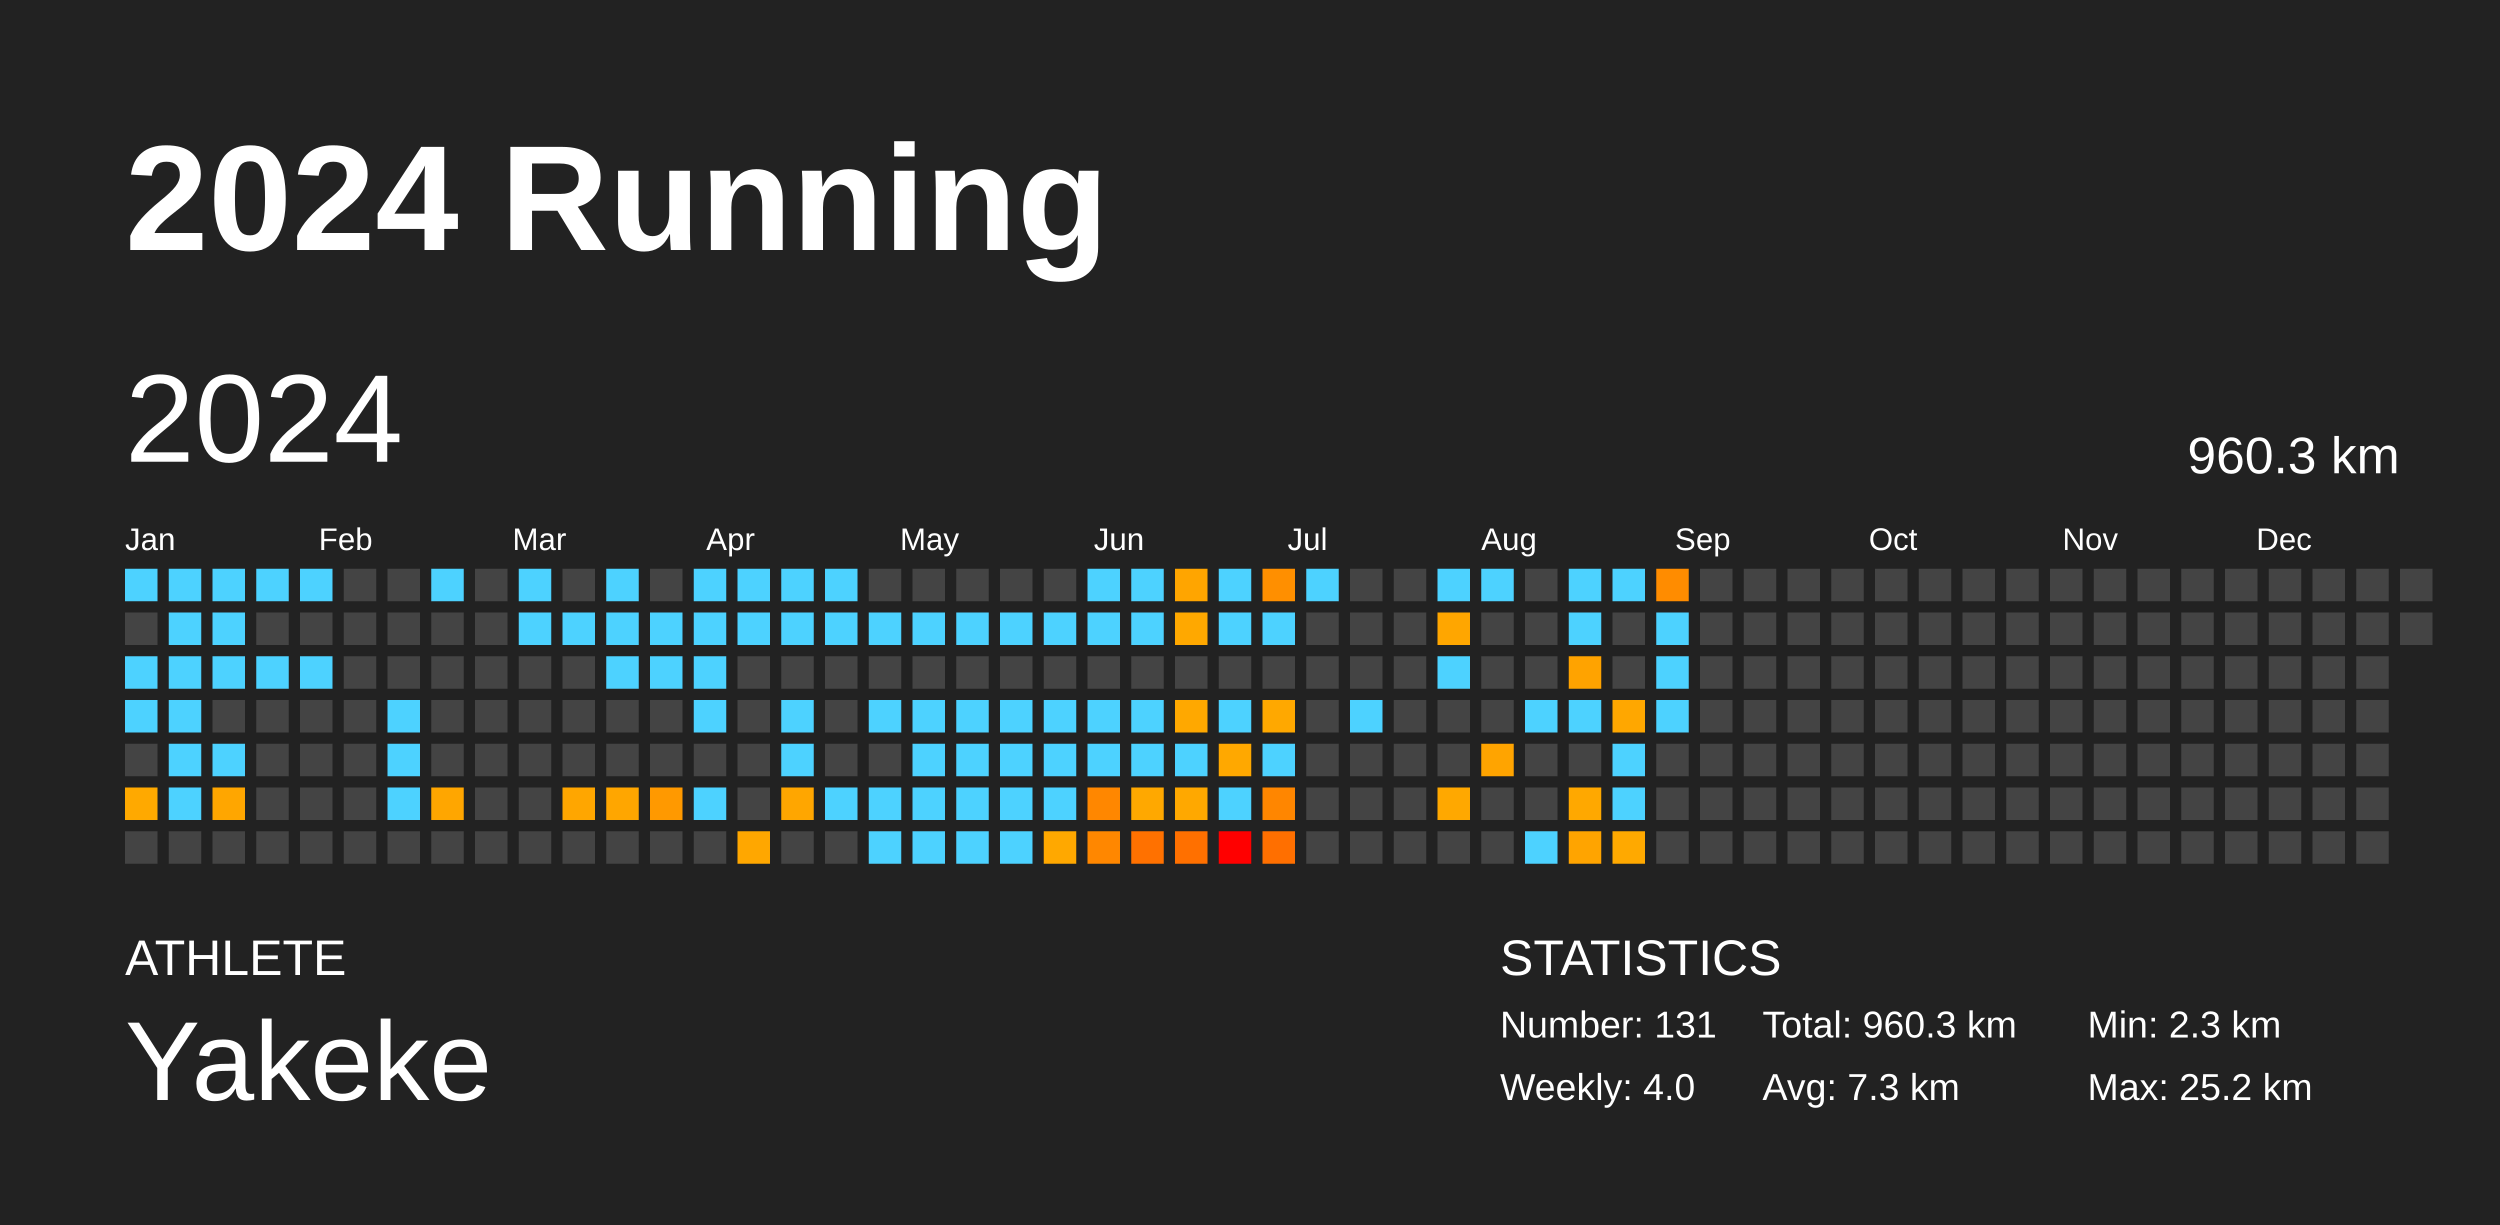
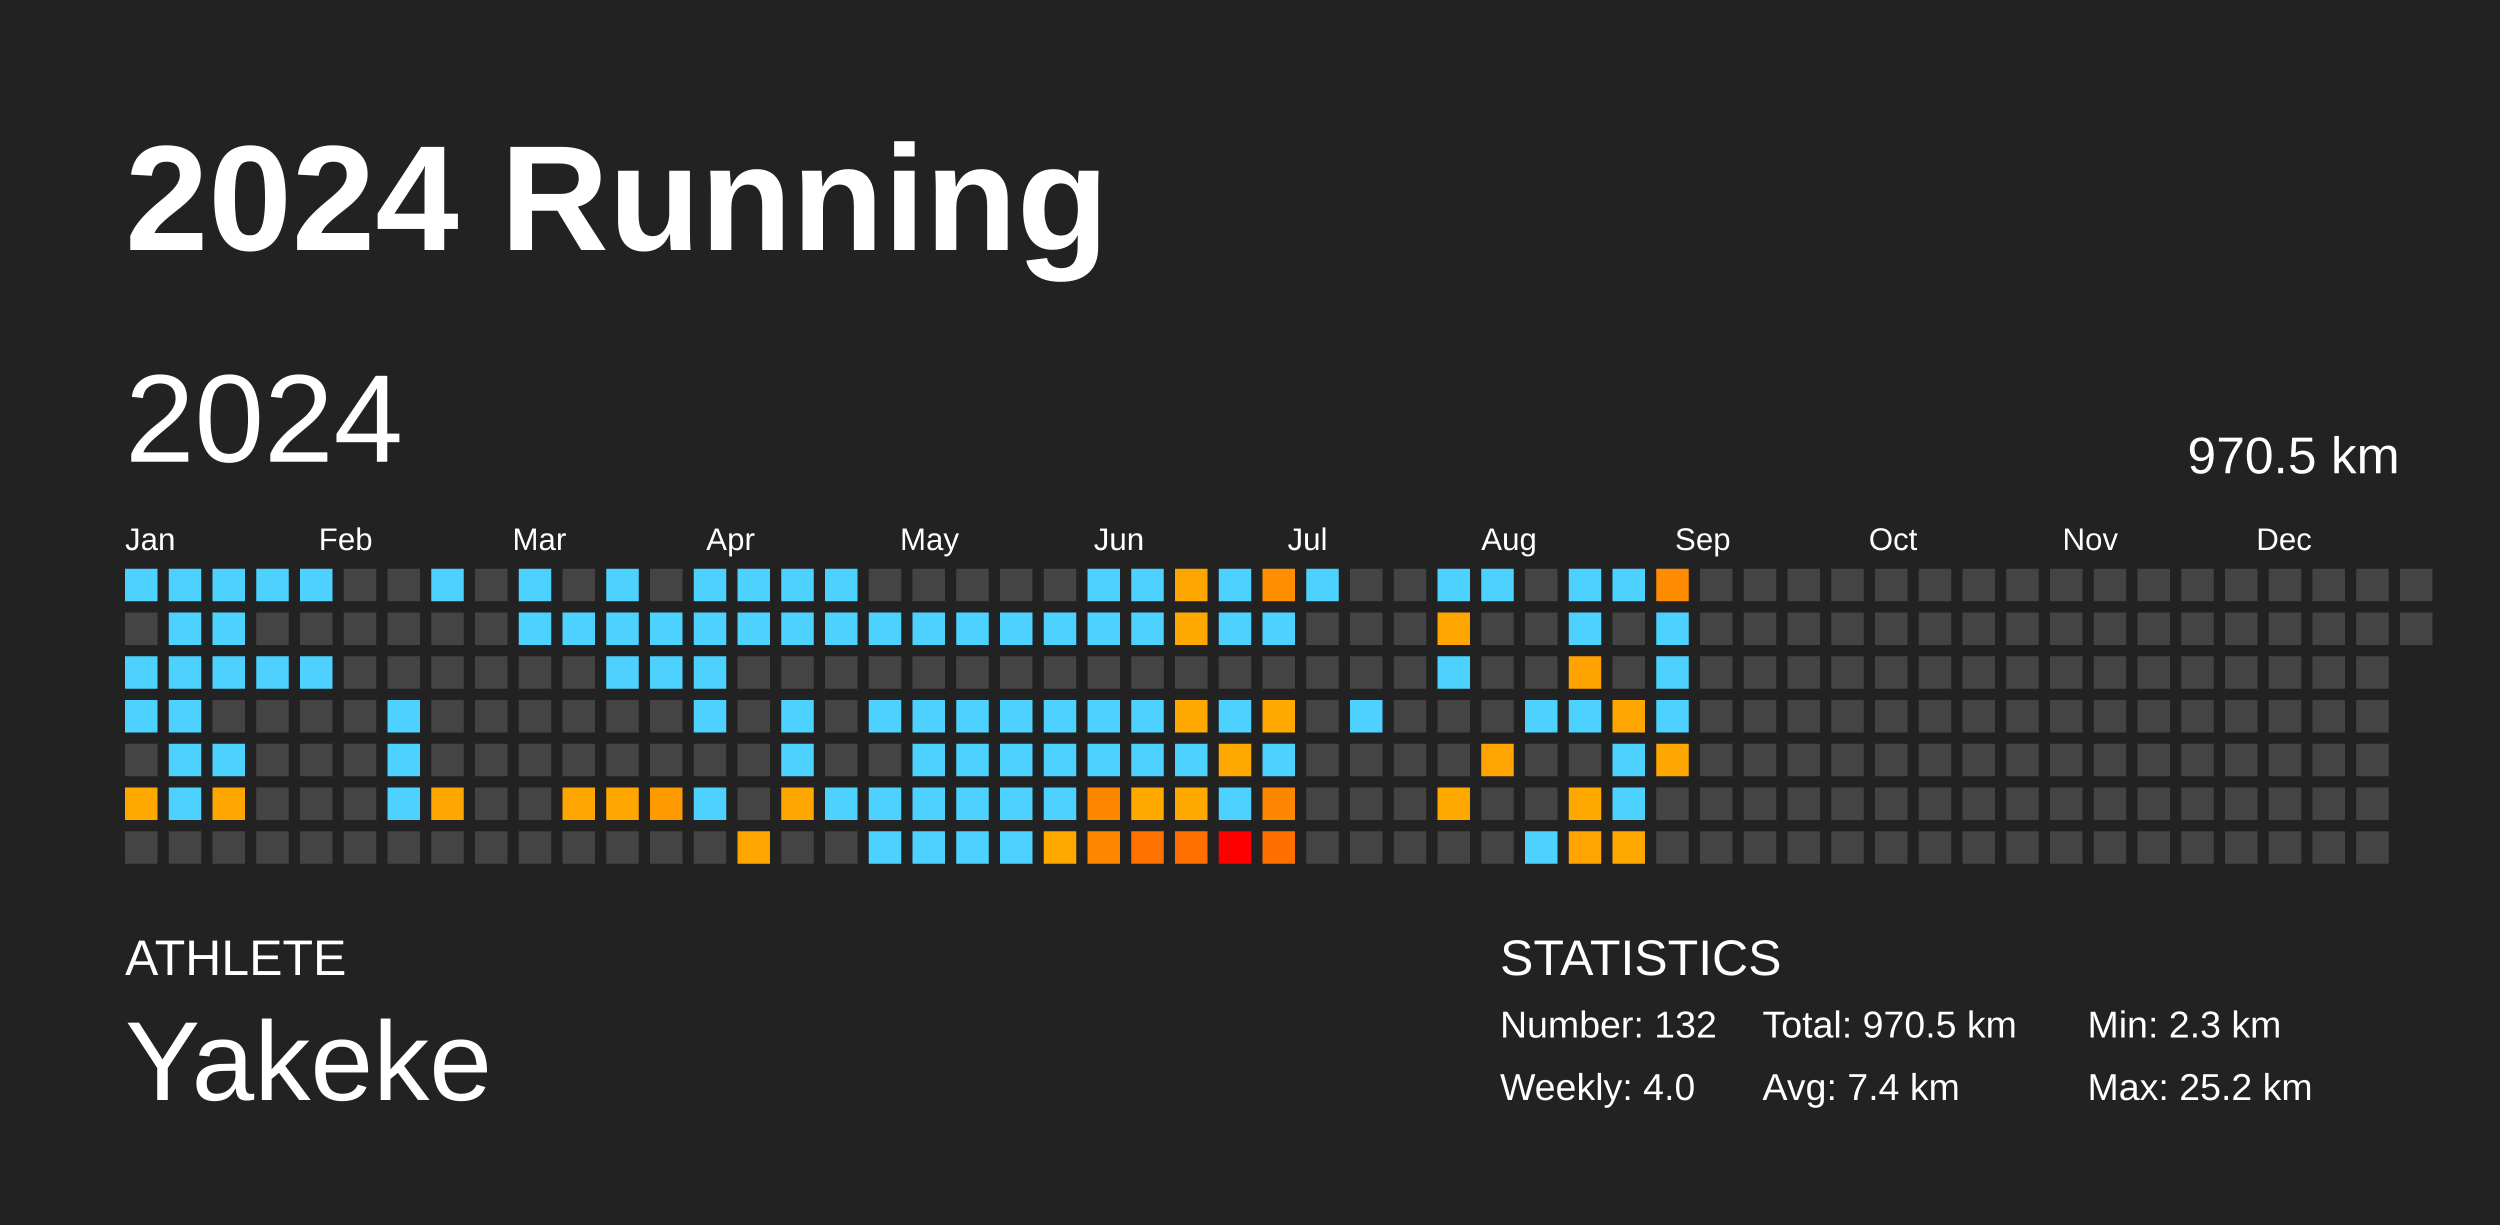
<svg xmlns="http://www.w3.org/2000/svg" baseProfile="full" height="98mm" version="1.1" viewBox="0,0,200,98" width="200mm">
  <defs />
  <rect fill="#222222" height="98" width="200" x="0" y="0" />
  <text fill="#FFFFFF" style="font-size:12px; font-family:Arial; font-weight:bold;" x="10" y="20">2024 Running</text>
  <text fill="#FFFFFF" style="font-size:4px; font-family:Arial" x="10" y="78">ATHLETE</text>
  <text fill="#FFFFFF" style="font-size:9px; font-family:Arial" x="10" y="88">Yakeke</text>
  <text fill="#FFFFFF" style="font-size:4px; font-family:Arial" x="120" y="78">STATISTICS</text>
-   <text fill="#FFFFFF" style="font-size:3px; font-family:Arial" x="120" y="83">Number: 131</text>
+   <text fill="#FFFFFF" style="font-size:3px; font-family:Arial" x="120" y="83">Number: 132</text>
  <text fill="#FFFFFF" style="font-size:3px; font-family:Arial" x="120" y="88">Weekly: 4.0</text>
-   <text fill="#FFFFFF" style="font-size:3px; font-family:Arial" x="141" y="83">Total: 960.3 km</text>
-   <text fill="#FFFFFF" style="font-size:3px; font-family:Arial" x="141" y="88">Avg: 7.3 km</text>
+   <text fill="#FFFFFF" style="font-size:3px; font-family:Arial" x="141" y="83">Total: 970.5 km</text>
+   <text fill="#FFFFFF" style="font-size:3px; font-family:Arial" x="141" y="88">Avg: 7.4 km</text>
  <text fill="#FFFFFF" style="font-size:3px; font-family:Arial" x="167" y="83">Min: 2.3 km</text>
  <text fill="#FFFFFF" style="font-size:3px; font-family:Arial" x="167" y="88">Max: 25.2 km</text>
  <text dominant-baseline="hanging" fill="#FFFFFF" style="font-size:10.0px; font-family:Arial;" x="10" y="30">2024</text>
-   <text dominant-baseline="hanging" fill="#FFFFFF" style="font-size:4.125px; font-family:Arial;" x="175" y="35">960.3 km</text>
+   <text dominant-baseline="hanging" fill="#FFFFFF" style="font-size:4.125px; font-family:Arial;" x="175" y="35">970.5 km</text>
  <text fill="#FFFFFF" style="font-size:2.5px; font-family:Arial" x="10.0" y="44">Jan</text>
  <text fill="#FFFFFF" style="font-size:2.5px; font-family:Arial" x="25.5" y="44">Feb</text>
  <text fill="#FFFFFF" style="font-size:2.5px; font-family:Arial" x="41.0" y="44">Mar</text>
  <text fill="#FFFFFF" style="font-size:2.5px; font-family:Arial" x="56.5" y="44">Apr</text>
  <text fill="#FFFFFF" style="font-size:2.5px; font-family:Arial" x="72.0" y="44">May</text>
  <text fill="#FFFFFF" style="font-size:2.5px; font-family:Arial" x="87.5" y="44">Jun</text>
  <text fill="#FFFFFF" style="font-size:2.5px; font-family:Arial" x="103.0" y="44">Jul</text>
  <text fill="#FFFFFF" style="font-size:2.5px; font-family:Arial" x="118.5" y="44">Aug</text>
  <text fill="#FFFFFF" style="font-size:2.5px; font-family:Arial" x="134.0" y="44">Sep</text>
  <text fill="#FFFFFF" style="font-size:2.5px; font-family:Arial" x="149.5" y="44">Oct</text>
  <text fill="#FFFFFF" style="font-size:2.5px; font-family:Arial" x="165.0" y="44">Nov</text>
  <text fill="#FFFFFF" style="font-size:2.5px; font-family:Arial" x="180.5" y="44">Dec</text>
  <rect fill="#4dd2ff" height="2.6" width="2.6" x="10.0" y="45.5" />
  <rect fill="#444444" height="2.6" width="2.6" x="10.0" y="49.0" />
  <rect fill="#4dd2ff" height="2.6" width="2.6" x="10.0" y="52.5" />
  <rect fill="#4dd2ff" height="2.6" width="2.6" x="10.0" y="56.0" />
  <rect fill="#444444" height="2.6" width="2.6" x="10.0" y="59.5" />
  <rect fill="#ffa900" height="2.6" width="2.6" x="10.0" y="63.0" />
  <rect fill="#444444" height="2.6" width="2.6" x="10.0" y="66.5" />
  <rect fill="#4dd2ff" height="2.6" width="2.6" x="13.5" y="45.5" />
  <rect fill="#4dd2ff" height="2.6" width="2.6" x="13.5" y="49.0" />
  <rect fill="#4dd2ff" height="2.6" width="2.6" x="13.5" y="52.5" />
  <rect fill="#4dd2ff" height="2.6" width="2.6" x="13.5" y="56.0" />
  <rect fill="#4dd2ff" height="2.6" width="2.6" x="13.5" y="59.5" />
  <rect fill="#4dd2ff" height="2.6" width="2.6" x="13.5" y="63.0" />
  <rect fill="#444444" height="2.6" width="2.6" x="13.5" y="66.5" />
  <rect fill="#4dd2ff" height="2.6" width="2.6" x="17.0" y="45.5" />
  <rect fill="#4dd2ff" height="2.6" width="2.6" x="17.0" y="49.0" />
  <rect fill="#4dd2ff" height="2.6" width="2.6" x="17.0" y="52.5" />
  <rect fill="#444444" height="2.6" width="2.6" x="17.0" y="56.0" />
  <rect fill="#4dd2ff" height="2.6" width="2.6" x="17.0" y="59.5" />
  <rect fill="#ffa600" height="2.6" width="2.6" x="17.0" y="63.0" />
  <rect fill="#444444" height="2.6" width="2.6" x="17.0" y="66.5" />
  <rect fill="#4dd2ff" height="2.6" width="2.6" x="20.5" y="45.5" />
  <rect fill="#444444" height="2.6" width="2.6" x="20.5" y="49.0" />
  <rect fill="#4dd2ff" height="2.6" width="2.6" x="20.5" y="52.5" />
  <rect fill="#444444" height="2.6" width="2.6" x="20.5" y="56.0" />
  <rect fill="#444444" height="2.6" width="2.6" x="20.5" y="59.5" />
  <rect fill="#444444" height="2.6" width="2.6" x="20.5" y="63.0" />
  <rect fill="#444444" height="2.6" width="2.6" x="20.5" y="66.5" />
  <rect fill="#4dd2ff" height="2.6" width="2.6" x="24.0" y="45.5" />
  <rect fill="#444444" height="2.6" width="2.6" x="24.0" y="49.0" />
  <rect fill="#4dd2ff" height="2.6" width="2.6" x="24.0" y="52.5" />
  <rect fill="#444444" height="2.6" width="2.6" x="24.0" y="56.0" />
  <rect fill="#444444" height="2.6" width="2.6" x="24.0" y="59.5" />
  <rect fill="#444444" height="2.6" width="2.6" x="24.0" y="63.0" />
  <rect fill="#444444" height="2.6" width="2.6" x="24.0" y="66.5" />
  <rect fill="#444444" height="2.6" width="2.6" x="27.5" y="45.5" />
  <rect fill="#444444" height="2.6" width="2.6" x="27.5" y="49.0" />
  <rect fill="#444444" height="2.6" width="2.6" x="27.5" y="52.5" />
  <rect fill="#444444" height="2.6" width="2.6" x="27.5" y="56.0" />
  <rect fill="#444444" height="2.6" width="2.6" x="27.5" y="59.5" />
  <rect fill="#444444" height="2.6" width="2.6" x="27.5" y="63.0" />
  <rect fill="#444444" height="2.6" width="2.6" x="27.5" y="66.5" />
  <rect fill="#444444" height="2.6" width="2.6" x="31.0" y="45.5" />
  <rect fill="#444444" height="2.6" width="2.6" x="31.0" y="49.0" />
  <rect fill="#444444" height="2.6" width="2.6" x="31.0" y="52.5" />
  <rect fill="#4dd2ff" height="2.6" width="2.6" x="31.0" y="56.0" />
  <rect fill="#4dd2ff" height="2.6" width="2.6" x="31.0" y="59.5" />
  <rect fill="#4dd2ff" height="2.6" width="2.6" x="31.0" y="63.0" />
  <rect fill="#444444" height="2.6" width="2.6" x="31.0" y="66.5" />
  <rect fill="#4dd2ff" height="2.6" width="2.6" x="34.5" y="45.5" />
  <rect fill="#444444" height="2.6" width="2.6" x="34.5" y="49.0" />
  <rect fill="#444444" height="2.6" width="2.6" x="34.5" y="52.5" />
  <rect fill="#444444" height="2.6" width="2.6" x="34.5" y="56.0" />
  <rect fill="#444444" height="2.6" width="2.6" x="34.5" y="59.5" />
  <rect fill="#ffa600" height="2.6" width="2.6" x="34.5" y="63.0" />
  <rect fill="#444444" height="2.6" width="2.6" x="34.5" y="66.5" />
  <rect fill="#444444" height="2.6" width="2.6" x="38.0" y="45.5" />
  <rect fill="#444444" height="2.6" width="2.6" x="38.0" y="49.0" />
  <rect fill="#444444" height="2.6" width="2.6" x="38.0" y="52.5" />
  <rect fill="#444444" height="2.6" width="2.6" x="38.0" y="56.0" />
  <rect fill="#444444" height="2.6" width="2.6" x="38.0" y="59.5" />
  <rect fill="#444444" height="2.6" width="2.6" x="38.0" y="63.0" />
  <rect fill="#444444" height="2.6" width="2.6" x="38.0" y="66.5" />
  <rect fill="#4dd2ff" height="2.6" width="2.6" x="41.5" y="45.5" />
  <rect fill="#4dd2ff" height="2.6" width="2.6" x="41.5" y="49.0" />
  <rect fill="#444444" height="2.6" width="2.6" x="41.5" y="52.5" />
  <rect fill="#444444" height="2.6" width="2.6" x="41.5" y="56.0" />
  <rect fill="#444444" height="2.6" width="2.6" x="41.5" y="59.5" />
  <rect fill="#444444" height="2.6" width="2.6" x="41.5" y="63.0" />
  <rect fill="#444444" height="2.6" width="2.6" x="41.5" y="66.5" />
  <rect fill="#444444" height="2.6" width="2.6" x="45.0" y="45.5" />
  <rect fill="#4dd2ff" height="2.6" width="2.6" x="45.0" y="49.0" />
  <rect fill="#444444" height="2.6" width="2.6" x="45.0" y="52.5" />
  <rect fill="#444444" height="2.6" width="2.6" x="45.0" y="56.0" />
  <rect fill="#444444" height="2.6" width="2.6" x="45.0" y="59.5" />
  <rect fill="#ffa600" height="2.6" width="2.6" x="45.0" y="63.0" />
  <rect fill="#444444" height="2.6" width="2.6" x="45.0" y="66.5" />
  <rect fill="#4dd2ff" height="2.6" width="2.6" x="48.5" y="45.5" />
  <rect fill="#4dd2ff" height="2.6" width="2.6" x="48.5" y="49.0" />
  <rect fill="#4dd2ff" height="2.6" width="2.6" x="48.5" y="52.5" />
  <rect fill="#444444" height="2.6" width="2.6" x="48.5" y="56.0" />
  <rect fill="#444444" height="2.6" width="2.6" x="48.5" y="59.5" />
  <rect fill="#ffa600" height="2.6" width="2.6" x="48.5" y="63.0" />
  <rect fill="#444444" height="2.6" width="2.6" x="48.5" y="66.5" />
  <rect fill="#444444" height="2.6" width="2.6" x="52.0" y="45.5" />
  <rect fill="#4dd2ff" height="2.6" width="2.6" x="52.0" y="49.0" />
  <rect fill="#4dd2ff" height="2.6" width="2.6" x="52.0" y="52.5" />
  <rect fill="#444444" height="2.6" width="2.6" x="52.0" y="56.0" />
  <rect fill="#444444" height="2.6" width="2.6" x="52.0" y="59.5" />
  <rect fill="#ff9900" height="2.6" width="2.6" x="52.0" y="63.0" />
  <rect fill="#444444" height="2.6" width="2.6" x="52.0" y="66.5" />
  <rect fill="#4dd2ff" height="2.6" width="2.6" x="55.5" y="45.5" />
  <rect fill="#4dd2ff" height="2.6" width="2.6" x="55.5" y="49.0" />
  <rect fill="#4dd2ff" height="2.6" width="2.6" x="55.5" y="52.5" />
  <rect fill="#4dd2ff" height="2.6" width="2.6" x="55.5" y="56.0" />
  <rect fill="#444444" height="2.6" width="2.6" x="55.5" y="59.5" />
  <rect fill="#4dd2ff" height="2.6" width="2.6" x="55.5" y="63.0" />
  <rect fill="#444444" height="2.6" width="2.6" x="55.5" y="66.5" />
  <rect fill="#4dd2ff" height="2.6" width="2.6" x="59.0" y="45.5" />
  <rect fill="#4dd2ff" height="2.6" width="2.6" x="59.0" y="49.0" />
  <rect fill="#444444" height="2.6" width="2.6" x="59.0" y="52.5" />
  <rect fill="#444444" height="2.6" width="2.6" x="59.0" y="56.0" />
  <rect fill="#444444" height="2.6" width="2.6" x="59.0" y="59.5" />
  <rect fill="#444444" height="2.6" width="2.6" x="59.0" y="63.0" />
  <rect fill="#ffa700" height="2.6" width="2.6" x="59.0" y="66.5" />
  <rect fill="#4dd2ff" height="2.6" width="2.6" x="62.5" y="45.5" />
  <rect fill="#4dd2ff" height="2.6" width="2.6" x="62.5" y="49.0" />
  <rect fill="#444444" height="2.6" width="2.6" x="62.5" y="52.5" />
  <rect fill="#4dd2ff" height="2.6" width="2.6" x="62.5" y="56.0" />
  <rect fill="#4dd2ff" height="2.6" width="2.6" x="62.5" y="59.5" />
  <rect fill="#ffa600" height="2.6" width="2.6" x="62.5" y="63.0" />
  <rect fill="#444444" height="2.6" width="2.6" x="62.5" y="66.5" />
  <rect fill="#4dd2ff" height="2.6" width="2.6" x="66.0" y="45.5" />
  <rect fill="#4dd2ff" height="2.6" width="2.6" x="66.0" y="49.0" />
  <rect fill="#444444" height="2.6" width="2.6" x="66.0" y="52.5" />
  <rect fill="#444444" height="2.6" width="2.6" x="66.0" y="56.0" />
  <rect fill="#444444" height="2.6" width="2.6" x="66.0" y="59.5" />
  <rect fill="#4dd2ff" height="2.6" width="2.6" x="66.0" y="63.0" />
  <rect fill="#444444" height="2.6" width="2.6" x="66.0" y="66.5" />
  <rect fill="#444444" height="2.6" width="2.6" x="69.5" y="45.5" />
  <rect fill="#4dd2ff" height="2.6" width="2.6" x="69.5" y="49.0" />
  <rect fill="#444444" height="2.6" width="2.6" x="69.5" y="52.5" />
  <rect fill="#4dd2ff" height="2.6" width="2.6" x="69.5" y="56.0" />
  <rect fill="#444444" height="2.6" width="2.6" x="69.5" y="59.5" />
  <rect fill="#4dd2ff" height="2.6" width="2.6" x="69.5" y="63.0" />
  <rect fill="#4dd2ff" height="2.6" width="2.6" x="69.5" y="66.5" />
  <rect fill="#444444" height="2.6" width="2.6" x="73.0" y="45.5" />
  <rect fill="#4dd2ff" height="2.6" width="2.6" x="73.0" y="49.0" />
  <rect fill="#444444" height="2.6" width="2.6" x="73.0" y="52.5" />
  <rect fill="#4dd2ff" height="2.6" width="2.6" x="73.0" y="56.0" />
  <rect fill="#4dd2ff" height="2.6" width="2.6" x="73.0" y="59.5" />
  <rect fill="#4dd2ff" height="2.6" width="2.6" x="73.0" y="63.0" />
  <rect fill="#4dd2ff" height="2.6" width="2.6" x="73.0" y="66.5" />
  <rect fill="#444444" height="2.6" width="2.6" x="76.5" y="45.5" />
  <rect fill="#4dd2ff" height="2.6" width="2.6" x="76.5" y="49.0" />
  <rect fill="#444444" height="2.6" width="2.6" x="76.5" y="52.5" />
  <rect fill="#4dd2ff" height="2.6" width="2.6" x="76.5" y="56.0" />
  <rect fill="#4dd2ff" height="2.6" width="2.6" x="76.5" y="59.5" />
  <rect fill="#4dd2ff" height="2.6" width="2.6" x="76.5" y="63.0" />
  <rect fill="#4dd2ff" height="2.6" width="2.6" x="76.5" y="66.5" />
  <rect fill="#444444" height="2.6" width="2.6" x="80.0" y="45.5" />
  <rect fill="#4dd2ff" height="2.6" width="2.6" x="80.0" y="49.0" />
  <rect fill="#444444" height="2.6" width="2.6" x="80.0" y="52.5" />
  <rect fill="#4dd2ff" height="2.6" width="2.6" x="80.0" y="56.0" />
  <rect fill="#4dd2ff" height="2.6" width="2.6" x="80.0" y="59.5" />
  <rect fill="#4dd2ff" height="2.6" width="2.6" x="80.0" y="63.0" />
  <rect fill="#4dd2ff" height="2.6" width="2.6" x="80.0" y="66.5" />
  <rect fill="#444444" height="2.6" width="2.6" x="83.5" y="45.5" />
  <rect fill="#4dd2ff" height="2.6" width="2.6" x="83.5" y="49.0" />
  <rect fill="#444444" height="2.6" width="2.6" x="83.5" y="52.5" />
  <rect fill="#4dd2ff" height="2.6" width="2.6" x="83.5" y="56.0" />
  <rect fill="#4dd2ff" height="2.6" width="2.6" x="83.5" y="59.5" />
  <rect fill="#4dd2ff" height="2.6" width="2.6" x="83.5" y="63.0" />
  <rect fill="#ffa800" height="2.6" width="2.6" x="83.5" y="66.5" />
  <rect fill="#4dd2ff" height="2.6" width="2.6" x="87.0" y="45.5" />
  <rect fill="#4dd2ff" height="2.6" width="2.6" x="87.0" y="49.0" />
  <rect fill="#444444" height="2.6" width="2.6" x="87.0" y="52.5" />
  <rect fill="#4dd2ff" height="2.6" width="2.6" x="87.0" y="56.0" />
  <rect fill="#4dd2ff" height="2.6" width="2.6" x="87.0" y="59.5" />
  <rect fill="#ff8700" height="2.6" width="2.6" x="87.0" y="63.0" />
  <rect fill="#ff8700" height="2.6" width="2.6" x="87.0" y="66.5" />
  <rect fill="#4dd2ff" height="2.6" width="2.6" x="90.5" y="45.5" />
  <rect fill="#4dd2ff" height="2.6" width="2.6" x="90.5" y="49.0" />
  <rect fill="#444444" height="2.6" width="2.6" x="90.5" y="52.5" />
  <rect fill="#4dd2ff" height="2.6" width="2.6" x="90.5" y="56.0" />
  <rect fill="#4dd2ff" height="2.6" width="2.6" x="90.5" y="59.5" />
  <rect fill="#ffa800" height="2.6" width="2.6" x="90.5" y="63.0" />
  <rect fill="#ff7100" height="2.6" width="2.6" x="90.5" y="66.5" />
  <rect fill="#ffa500" height="2.6" width="2.6" x="94.0" y="45.5" />
  <rect fill="#ffa800" height="2.6" width="2.6" x="94.0" y="49.0" />
  <rect fill="#444444" height="2.6" width="2.6" x="94.0" y="52.5" />
  <rect fill="#ffa800" height="2.6" width="2.6" x="94.0" y="56.0" />
  <rect fill="#4dd2ff" height="2.6" width="2.6" x="94.0" y="59.5" />
  <rect fill="#ffa800" height="2.6" width="2.6" x="94.0" y="63.0" />
  <rect fill="#ff7000" height="2.6" width="2.6" x="94.0" y="66.5" />
  <rect fill="#4dd2ff" height="2.6" width="2.6" x="97.5" y="45.5" />
  <rect fill="#4dd2ff" height="2.6" width="2.6" x="97.5" y="49.0" />
  <rect fill="#444444" height="2.6" width="2.6" x="97.5" y="52.5" />
  <rect fill="#4dd2ff" height="2.6" width="2.6" x="97.5" y="56.0" />
  <rect fill="#ffa800" height="2.6" width="2.6" x="97.5" y="59.5" />
  <rect fill="#4dd2ff" height="2.6" width="2.6" x="97.5" y="63.0" />
  <rect fill="red" height="2.6" width="2.6" x="97.5" y="66.5" />
  <rect fill="#ff8f00" height="2.6" width="2.6" x="101.0" y="45.5" />
  <rect fill="#4dd2ff" height="2.6" width="2.6" x="101.0" y="49.0" />
  <rect fill="#444444" height="2.6" width="2.6" x="101.0" y="52.5" />
  <rect fill="#ffa800" height="2.6" width="2.6" x="101.0" y="56.0" />
  <rect fill="#4dd2ff" height="2.6" width="2.6" x="101.0" y="59.5" />
  <rect fill="#ff8600" height="2.6" width="2.6" x="101.0" y="63.0" />
  <rect fill="#ff6f00" height="2.6" width="2.6" x="101.0" y="66.5" />
  <rect fill="#4dd2ff" height="2.6" width="2.6" x="104.5" y="45.5" />
  <rect fill="#444444" height="2.6" width="2.6" x="104.5" y="49.0" />
  <rect fill="#444444" height="2.6" width="2.6" x="104.5" y="52.5" />
  <rect fill="#444444" height="2.6" width="2.6" x="104.5" y="56.0" />
  <rect fill="#444444" height="2.6" width="2.6" x="104.5" y="59.5" />
  <rect fill="#444444" height="2.6" width="2.6" x="104.5" y="63.0" />
  <rect fill="#444444" height="2.6" width="2.6" x="104.5" y="66.5" />
  <rect fill="#444444" height="2.6" width="2.6" x="108.0" y="45.5" />
  <rect fill="#444444" height="2.6" width="2.6" x="108.0" y="49.0" />
  <rect fill="#444444" height="2.6" width="2.6" x="108.0" y="52.5" />
  <rect fill="#4dd2ff" height="2.6" width="2.6" x="108.0" y="56.0" />
  <rect fill="#444444" height="2.6" width="2.6" x="108.0" y="59.5" />
  <rect fill="#444444" height="2.6" width="2.6" x="108.0" y="63.0" />
  <rect fill="#444444" height="2.6" width="2.6" x="108.0" y="66.5" />
  <rect fill="#444444" height="2.6" width="2.6" x="111.5" y="45.5" />
  <rect fill="#444444" height="2.6" width="2.6" x="111.5" y="49.0" />
  <rect fill="#444444" height="2.6" width="2.6" x="111.5" y="52.5" />
  <rect fill="#444444" height="2.6" width="2.6" x="111.5" y="56.0" />
  <rect fill="#444444" height="2.6" width="2.6" x="111.5" y="59.5" />
  <rect fill="#444444" height="2.6" width="2.6" x="111.5" y="63.0" />
  <rect fill="#444444" height="2.6" width="2.6" x="111.5" y="66.5" />
  <rect fill="#4dd2ff" height="2.6" width="2.6" x="115.0" y="45.5" />
  <rect fill="#ffa600" height="2.6" width="2.6" x="115.0" y="49.0" />
  <rect fill="#4dd2ff" height="2.6" width="2.6" x="115.0" y="52.5" />
  <rect fill="#444444" height="2.6" width="2.6" x="115.0" y="56.0" />
  <rect fill="#444444" height="2.6" width="2.6" x="115.0" y="59.5" />
  <rect fill="#ffa800" height="2.6" width="2.6" x="115.0" y="63.0" />
  <rect fill="#444444" height="2.6" width="2.6" x="115.0" y="66.5" />
  <rect fill="#4dd2ff" height="2.6" width="2.6" x="118.5" y="45.5" />
  <rect fill="#444444" height="2.6" width="2.6" x="118.5" y="49.0" />
  <rect fill="#444444" height="2.6" width="2.6" x="118.5" y="52.5" />
  <rect fill="#444444" height="2.6" width="2.6" x="118.5" y="56.0" />
  <rect fill="#ffa400" height="2.6" width="2.6" x="118.5" y="59.5" />
  <rect fill="#444444" height="2.6" width="2.6" x="118.5" y="63.0" />
  <rect fill="#444444" height="2.6" width="2.6" x="118.5" y="66.5" />
  <rect fill="#444444" height="2.6" width="2.6" x="122.0" y="45.5" />
  <rect fill="#444444" height="2.6" width="2.6" x="122.0" y="49.0" />
  <rect fill="#444444" height="2.6" width="2.6" x="122.0" y="52.5" />
  <rect fill="#4dd2ff" height="2.6" width="2.6" x="122.0" y="56.0" />
  <rect fill="#444444" height="2.6" width="2.6" x="122.0" y="59.5" />
  <rect fill="#444444" height="2.6" width="2.6" x="122.0" y="63.0" />
  <rect fill="#4dd2ff" height="2.6" width="2.6" x="122.0" y="66.5" />
  <rect fill="#4dd2ff" height="2.6" width="2.6" x="125.5" y="45.5" />
  <rect fill="#4dd2ff" height="2.6" width="2.6" x="125.5" y="49.0" />
  <rect fill="#ffa300" height="2.6" width="2.6" x="125.5" y="52.5" />
  <rect fill="#4dd2ff" height="2.6" width="2.6" x="125.5" y="56.0" />
  <rect fill="#444444" height="2.6" width="2.6" x="125.5" y="59.5" />
  <rect fill="#ffa800" height="2.6" width="2.6" x="125.5" y="63.0" />
  <rect fill="#ffa400" height="2.6" width="2.6" x="125.5" y="66.5" />
  <rect fill="#4dd2ff" height="2.6" width="2.6" x="129.0" y="45.5" />
  <rect fill="#444444" height="2.6" width="2.6" x="129.0" y="49.0" />
  <rect fill="#444444" height="2.6" width="2.6" x="129.0" y="52.5" />
  <rect fill="#ffa700" height="2.6" width="2.6" x="129.0" y="56.0" />
  <rect fill="#4dd2ff" height="2.6" width="2.6" x="129.0" y="59.5" />
  <rect fill="#4dd2ff" height="2.6" width="2.6" x="129.0" y="63.0" />
  <rect fill="#ffa900" height="2.6" width="2.6" x="129.0" y="66.5" />
  <rect fill="#ff8c00" height="2.6" width="2.6" x="132.5" y="45.5" />
  <rect fill="#4dd2ff" height="2.6" width="2.6" x="132.5" y="49.0" />
  <rect fill="#4dd2ff" height="2.6" width="2.6" x="132.5" y="52.5" />
  <rect fill="#4dd2ff" height="2.6" width="2.6" x="132.5" y="56.0" />
-   <rect fill="#444444" height="2.6" width="2.6" x="132.5" y="59.5" />
+   <rect fill="#ffa700" height="2.6" width="2.6" x="132.5" y="59.5" />
  <rect fill="#444444" height="2.6" width="2.6" x="132.5" y="63.0" />
  <rect fill="#444444" height="2.6" width="2.6" x="132.5" y="66.5" />
  <rect fill="#444444" height="2.6" width="2.6" x="136.0" y="45.5" />
  <rect fill="#444444" height="2.6" width="2.6" x="136.0" y="49.0" />
  <rect fill="#444444" height="2.6" width="2.6" x="136.0" y="52.5" />
  <rect fill="#444444" height="2.6" width="2.6" x="136.0" y="56.0" />
  <rect fill="#444444" height="2.6" width="2.6" x="136.0" y="59.5" />
  <rect fill="#444444" height="2.6" width="2.6" x="136.0" y="63.0" />
  <rect fill="#444444" height="2.6" width="2.6" x="136.0" y="66.5" />
  <rect fill="#444444" height="2.6" width="2.6" x="139.5" y="45.5" />
  <rect fill="#444444" height="2.6" width="2.6" x="139.5" y="49.0" />
  <rect fill="#444444" height="2.6" width="2.6" x="139.5" y="52.5" />
  <rect fill="#444444" height="2.6" width="2.6" x="139.5" y="56.0" />
  <rect fill="#444444" height="2.6" width="2.6" x="139.5" y="59.5" />
  <rect fill="#444444" height="2.6" width="2.6" x="139.5" y="63.0" />
  <rect fill="#444444" height="2.6" width="2.6" x="139.5" y="66.5" />
  <rect fill="#444444" height="2.6" width="2.6" x="143.0" y="45.5" />
  <rect fill="#444444" height="2.6" width="2.6" x="143.0" y="49.0" />
  <rect fill="#444444" height="2.6" width="2.6" x="143.0" y="52.5" />
  <rect fill="#444444" height="2.6" width="2.6" x="143.0" y="56.0" />
  <rect fill="#444444" height="2.6" width="2.6" x="143.0" y="59.5" />
  <rect fill="#444444" height="2.6" width="2.6" x="143.0" y="63.0" />
  <rect fill="#444444" height="2.6" width="2.6" x="143.0" y="66.5" />
  <rect fill="#444444" height="2.6" width="2.6" x="146.5" y="45.5" />
  <rect fill="#444444" height="2.6" width="2.6" x="146.5" y="49.0" />
  <rect fill="#444444" height="2.6" width="2.6" x="146.5" y="52.5" />
  <rect fill="#444444" height="2.6" width="2.6" x="146.5" y="56.0" />
  <rect fill="#444444" height="2.6" width="2.6" x="146.5" y="59.5" />
  <rect fill="#444444" height="2.6" width="2.6" x="146.5" y="63.0" />
  <rect fill="#444444" height="2.6" width="2.6" x="146.5" y="66.5" />
  <rect fill="#444444" height="2.6" width="2.6" x="150.0" y="45.5" />
  <rect fill="#444444" height="2.6" width="2.6" x="150.0" y="49.0" />
  <rect fill="#444444" height="2.6" width="2.6" x="150.0" y="52.5" />
  <rect fill="#444444" height="2.6" width="2.6" x="150.0" y="56.0" />
  <rect fill="#444444" height="2.6" width="2.6" x="150.0" y="59.5" />
  <rect fill="#444444" height="2.6" width="2.6" x="150.0" y="63.0" />
  <rect fill="#444444" height="2.6" width="2.6" x="150.0" y="66.5" />
  <rect fill="#444444" height="2.6" width="2.6" x="153.5" y="45.5" />
  <rect fill="#444444" height="2.6" width="2.6" x="153.5" y="49.0" />
  <rect fill="#444444" height="2.6" width="2.6" x="153.5" y="52.5" />
  <rect fill="#444444" height="2.6" width="2.6" x="153.5" y="56.0" />
  <rect fill="#444444" height="2.6" width="2.6" x="153.5" y="59.5" />
  <rect fill="#444444" height="2.6" width="2.6" x="153.5" y="63.0" />
  <rect fill="#444444" height="2.6" width="2.6" x="153.5" y="66.5" />
  <rect fill="#444444" height="2.6" width="2.6" x="157.0" y="45.5" />
  <rect fill="#444444" height="2.6" width="2.6" x="157.0" y="49.0" />
  <rect fill="#444444" height="2.6" width="2.6" x="157.0" y="52.5" />
  <rect fill="#444444" height="2.6" width="2.6" x="157.0" y="56.0" />
  <rect fill="#444444" height="2.6" width="2.6" x="157.0" y="59.5" />
  <rect fill="#444444" height="2.6" width="2.6" x="157.0" y="63.0" />
  <rect fill="#444444" height="2.6" width="2.6" x="157.0" y="66.5" />
  <rect fill="#444444" height="2.6" width="2.6" x="160.5" y="45.5" />
  <rect fill="#444444" height="2.6" width="2.6" x="160.5" y="49.0" />
  <rect fill="#444444" height="2.6" width="2.6" x="160.5" y="52.5" />
  <rect fill="#444444" height="2.6" width="2.6" x="160.5" y="56.0" />
  <rect fill="#444444" height="2.6" width="2.6" x="160.5" y="59.5" />
  <rect fill="#444444" height="2.6" width="2.6" x="160.5" y="63.0" />
  <rect fill="#444444" height="2.6" width="2.6" x="160.5" y="66.5" />
  <rect fill="#444444" height="2.6" width="2.6" x="164.0" y="45.5" />
  <rect fill="#444444" height="2.6" width="2.6" x="164.0" y="49.0" />
  <rect fill="#444444" height="2.6" width="2.6" x="164.0" y="52.5" />
  <rect fill="#444444" height="2.6" width="2.6" x="164.0" y="56.0" />
  <rect fill="#444444" height="2.6" width="2.6" x="164.0" y="59.5" />
  <rect fill="#444444" height="2.6" width="2.6" x="164.0" y="63.0" />
  <rect fill="#444444" height="2.6" width="2.6" x="164.0" y="66.5" />
  <rect fill="#444444" height="2.6" width="2.6" x="167.5" y="45.5" />
  <rect fill="#444444" height="2.6" width="2.6" x="167.5" y="49.0" />
  <rect fill="#444444" height="2.6" width="2.6" x="167.5" y="52.5" />
  <rect fill="#444444" height="2.6" width="2.6" x="167.5" y="56.0" />
  <rect fill="#444444" height="2.6" width="2.6" x="167.5" y="59.5" />
  <rect fill="#444444" height="2.6" width="2.6" x="167.5" y="63.0" />
  <rect fill="#444444" height="2.6" width="2.6" x="167.5" y="66.5" />
  <rect fill="#444444" height="2.6" width="2.6" x="171.0" y="45.5" />
  <rect fill="#444444" height="2.6" width="2.6" x="171.0" y="49.0" />
  <rect fill="#444444" height="2.6" width="2.6" x="171.0" y="52.5" />
  <rect fill="#444444" height="2.6" width="2.6" x="171.0" y="56.0" />
  <rect fill="#444444" height="2.6" width="2.6" x="171.0" y="59.5" />
  <rect fill="#444444" height="2.6" width="2.6" x="171.0" y="63.0" />
  <rect fill="#444444" height="2.6" width="2.6" x="171.0" y="66.5" />
  <rect fill="#444444" height="2.6" width="2.6" x="174.5" y="45.5" />
  <rect fill="#444444" height="2.6" width="2.6" x="174.5" y="49.0" />
  <rect fill="#444444" height="2.6" width="2.6" x="174.5" y="52.5" />
  <rect fill="#444444" height="2.6" width="2.6" x="174.5" y="56.0" />
  <rect fill="#444444" height="2.6" width="2.6" x="174.5" y="59.5" />
  <rect fill="#444444" height="2.6" width="2.6" x="174.5" y="63.0" />
  <rect fill="#444444" height="2.6" width="2.6" x="174.5" y="66.5" />
  <rect fill="#444444" height="2.6" width="2.6" x="178.0" y="45.5" />
  <rect fill="#444444" height="2.6" width="2.6" x="178.0" y="49.0" />
  <rect fill="#444444" height="2.6" width="2.6" x="178.0" y="52.5" />
  <rect fill="#444444" height="2.6" width="2.6" x="178.0" y="56.0" />
  <rect fill="#444444" height="2.6" width="2.6" x="178.0" y="59.5" />
  <rect fill="#444444" height="2.6" width="2.6" x="178.0" y="63.0" />
  <rect fill="#444444" height="2.6" width="2.6" x="178.0" y="66.5" />
  <rect fill="#444444" height="2.6" width="2.6" x="181.5" y="45.5" />
  <rect fill="#444444" height="2.6" width="2.6" x="181.5" y="49.0" />
  <rect fill="#444444" height="2.6" width="2.6" x="181.5" y="52.5" />
  <rect fill="#444444" height="2.6" width="2.6" x="181.5" y="56.0" />
  <rect fill="#444444" height="2.6" width="2.6" x="181.5" y="59.5" />
  <rect fill="#444444" height="2.6" width="2.6" x="181.5" y="63.0" />
  <rect fill="#444444" height="2.6" width="2.6" x="181.5" y="66.5" />
  <rect fill="#444444" height="2.6" width="2.6" x="185.0" y="45.5" />
  <rect fill="#444444" height="2.6" width="2.6" x="185.0" y="49.0" />
  <rect fill="#444444" height="2.6" width="2.6" x="185.0" y="52.5" />
  <rect fill="#444444" height="2.6" width="2.6" x="185.0" y="56.0" />
  <rect fill="#444444" height="2.6" width="2.6" x="185.0" y="59.5" />
  <rect fill="#444444" height="2.6" width="2.6" x="185.0" y="63.0" />
  <rect fill="#444444" height="2.6" width="2.6" x="185.0" y="66.5" />
  <rect fill="#444444" height="2.6" width="2.6" x="188.5" y="45.5" />
  <rect fill="#444444" height="2.6" width="2.6" x="188.5" y="49.0" />
  <rect fill="#444444" height="2.6" width="2.6" x="188.5" y="52.5" />
  <rect fill="#444444" height="2.6" width="2.6" x="188.5" y="56.0" />
  <rect fill="#444444" height="2.6" width="2.6" x="188.5" y="59.5" />
  <rect fill="#444444" height="2.6" width="2.6" x="188.5" y="63.0" />
  <rect fill="#444444" height="2.6" width="2.6" x="188.5" y="66.5" />
  <rect fill="#444444" height="2.6" width="2.6" x="192.0" y="45.5" />
  <rect fill="#444444" height="2.6" width="2.6" x="192.0" y="49.0" />
</svg>
